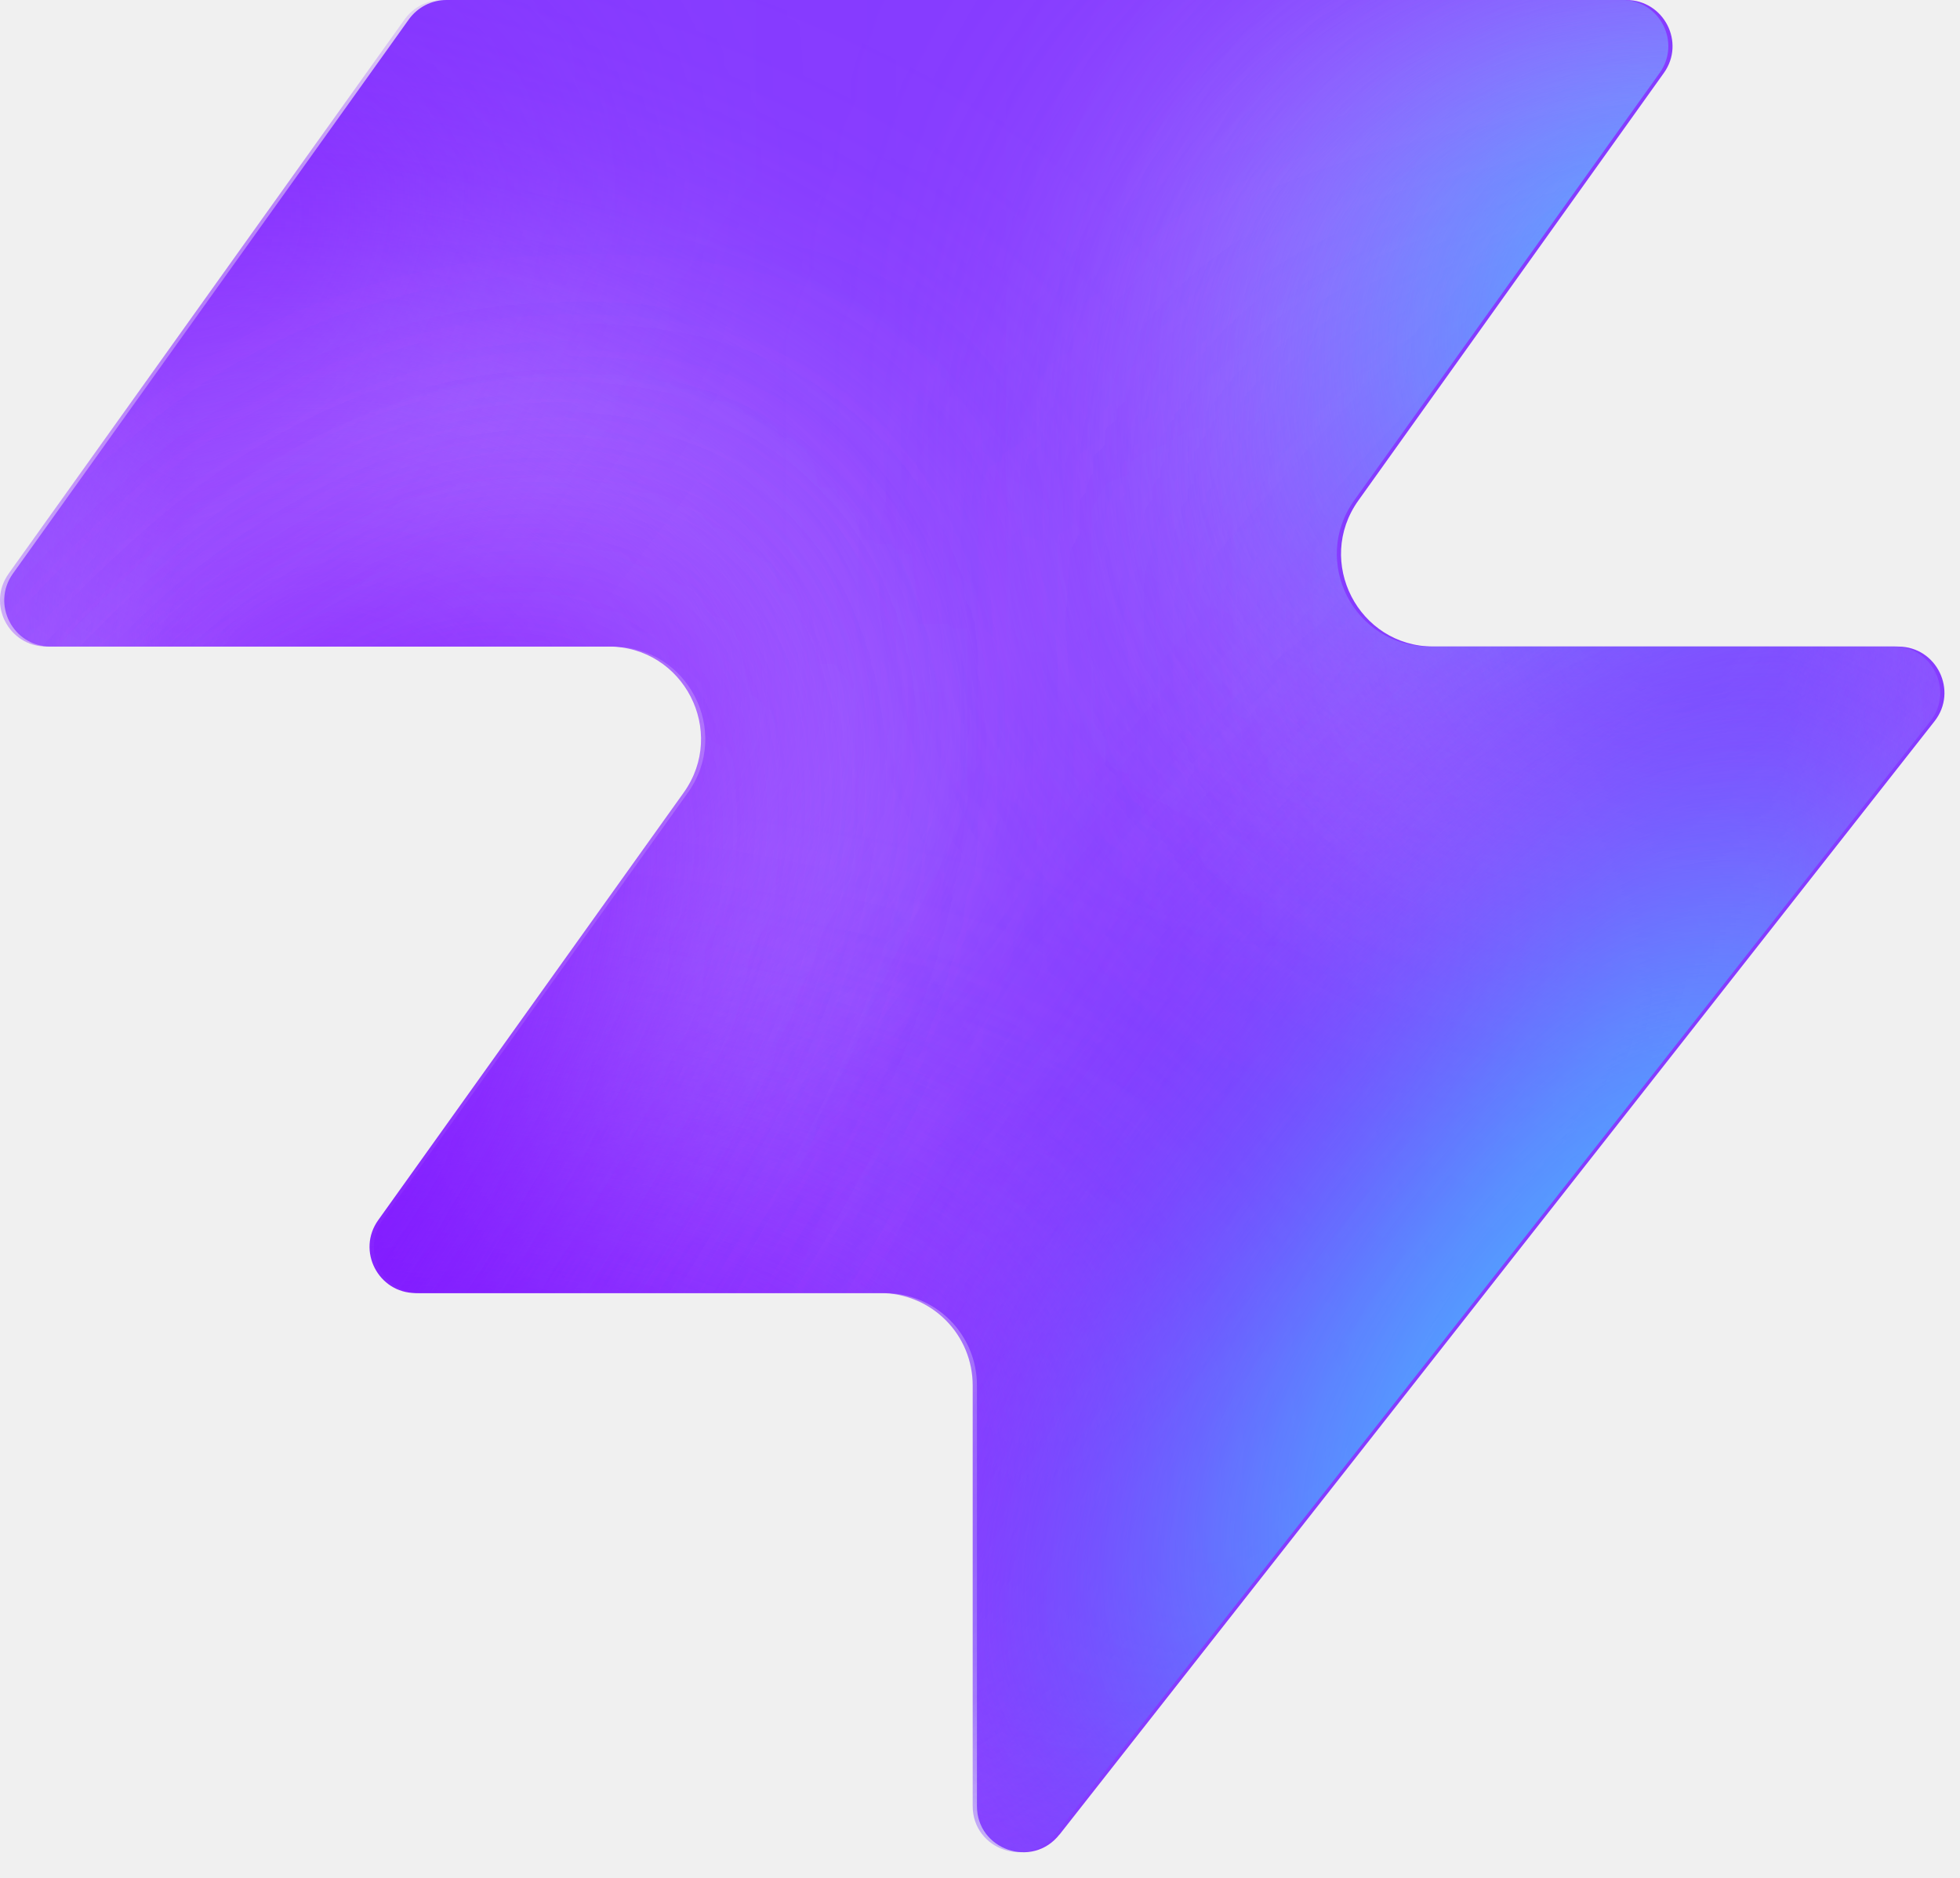
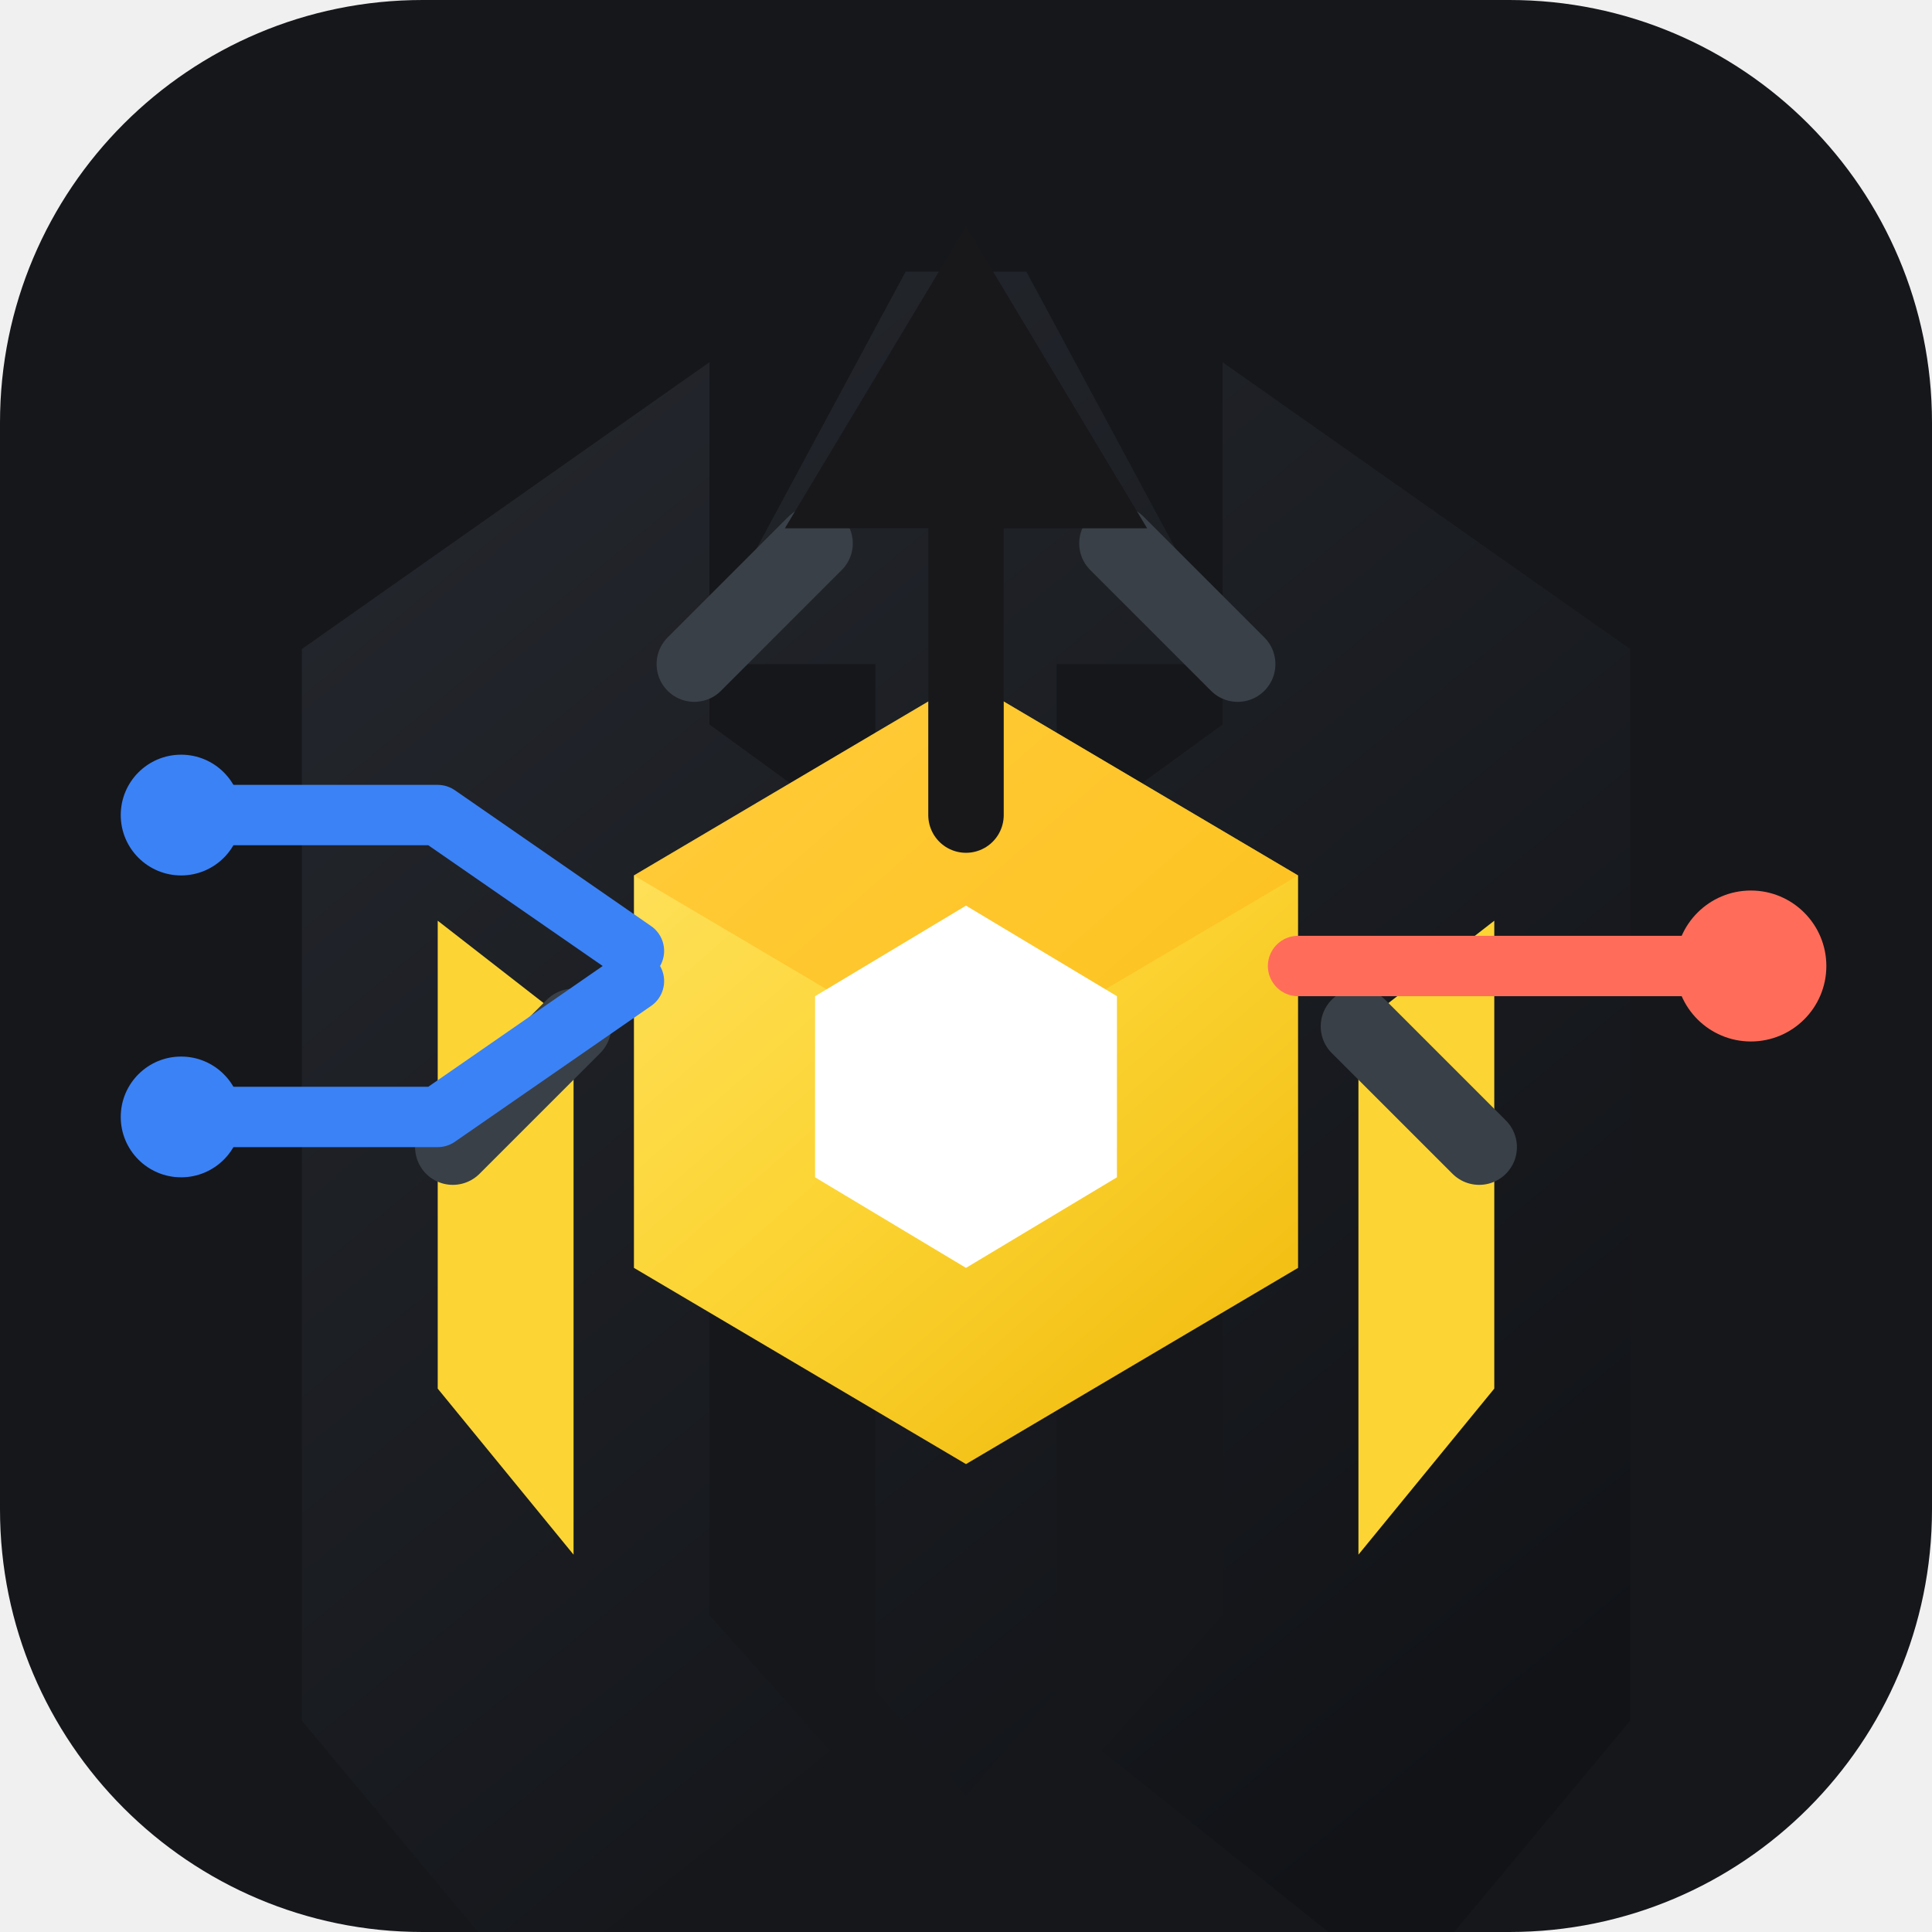
- <svg xmlns="http://www.w3.org/2000/svg" width="48" height="46" fill="none" viewBox="0 0 48 46">
-   <path fill="#863bff" d="M25.946 44.938c-.664.845-2.021.375-2.021-.698V33.937a2.26 2.26 0 0 0-2.262-2.262H10.287c-.92 0-1.456-1.04-.92-1.788l7.48-10.471c1.07-1.497 0-3.578-1.842-3.578H1.237c-.92 0-1.456-1.04-.92-1.788L10.013.474c.214-.297.556-.474.92-.474h28.894c.92 0 1.456 1.04.92 1.788l-7.48 10.471c-1.07 1.498 0 3.579 1.842 3.579h11.377c.943 0 1.473 1.088.89 1.83L25.947 44.94z" style="fill:#863bff;fill:color(display-p3 .525 .23 1);fill-opacity:1" />
-   <mask id="a" width="48" height="46" x="0" y="0" maskUnits="userSpaceOnUse" style="mask-type:alpha">
-     <path fill="#000" d="M25.842 44.938c-.664.844-2.021.375-2.021-.698V33.937a2.26 2.26 0 0 0-2.262-2.262H10.183c-.92 0-1.456-1.04-.92-1.788l7.48-10.471c1.07-1.498 0-3.579-1.842-3.579H1.133c-.92 0-1.456-1.04-.92-1.787L9.91.473c.214-.297.556-.474.92-.474h28.894c.92 0 1.456 1.04.92 1.788l-7.48 10.471c-1.07 1.498 0 3.578 1.842 3.578h11.377c.943 0 1.473 1.088.89 1.832L25.843 44.94z" style="fill:#000;fill-opacity:1" />
-   </mask>
-   <g mask="url(#a)">
-     <g filter="url(#b)">
-       <ellipse cx="5.508" cy="14.704" fill="#ede6ff" rx="5.508" ry="14.704" style="fill:#ede6ff;fill:color(display-p3 .927 .903 1);fill-opacity:1" transform="matrix(.00324 1 1 -.00324 -4.47 31.516)" />
-     </g>
-     <g filter="url(#c)">
-       <ellipse cx="10.399" cy="29.851" fill="#ede6ff" rx="10.399" ry="29.851" style="fill:#ede6ff;fill:color(display-p3 .927 .903 1);fill-opacity:1" transform="matrix(.00324 1 1 -.00324 -39.328 7.883)" />
-     </g>
-     <g filter="url(#d)">
-       <ellipse cx="5.508" cy="30.487" fill="#7e14ff" rx="5.508" ry="30.487" style="fill:#7e14ff;fill:color(display-p3 .492 .077 1);fill-opacity:1" transform="rotate(89.814 -25.913 -14.639)scale(1 -1)" />
-     </g>
-     <g filter="url(#e)">
-       <ellipse cx="5.508" cy="30.599" fill="#7e14ff" rx="5.508" ry="30.599" style="fill:#7e14ff;fill:color(display-p3 .492 .077 1);fill-opacity:1" transform="rotate(89.814 -32.644 -3.334)scale(1 -1)" />
-     </g>
-     <g filter="url(#f)">
-       <ellipse cx="5.508" cy="30.599" fill="#7e14ff" rx="5.508" ry="30.599" style="fill:#7e14ff;fill:color(display-p3 .492 .077 1);fill-opacity:1" transform="matrix(.00324 1 1 -.00324 -34.34 30.47)" />
-     </g>
-     <g filter="url(#g)">
-       <ellipse cx="14.072" cy="22.078" fill="#ede6ff" rx="14.072" ry="22.078" style="fill:#ede6ff;fill:color(display-p3 .927 .903 1);fill-opacity:1" transform="rotate(93.35 24.506 48.493)scale(-1 1)" />
-     </g>
-     <g filter="url(#h)">
-       <ellipse cx="3.47" cy="21.501" fill="#7e14ff" rx="3.47" ry="21.501" style="fill:#7e14ff;fill:color(display-p3 .492 .077 1);fill-opacity:1" transform="rotate(89.009 28.708 47.59)scale(-1 1)" />
-     </g>
-     <g filter="url(#i)">
-       <ellipse cx="3.47" cy="21.501" fill="#7e14ff" rx="3.47" ry="21.501" style="fill:#7e14ff;fill:color(display-p3 .492 .077 1);fill-opacity:1" transform="rotate(89.009 28.708 47.59)scale(-1 1)" />
-     </g>
-     <g filter="url(#j)">
-       <ellipse cx=".387" cy="8.972" fill="#7e14ff" rx="4.407" ry="29.108" style="fill:#7e14ff;fill:color(display-p3 .492 .077 1);fill-opacity:1" transform="rotate(39.51 .387 8.972)" />
-     </g>
-     <g filter="url(#k)">
-       <ellipse cx="47.523" cy="-6.092" fill="#7e14ff" rx="4.407" ry="29.108" style="fill:#7e14ff;fill:color(display-p3 .492 .077 1);fill-opacity:1" transform="rotate(37.892 47.523 -6.092)" />
-     </g>
-     <g filter="url(#l)">
-       <ellipse cx="41.412" cy="6.333" fill="#47bfff" rx="5.971" ry="9.665" style="fill:#47bfff;fill:color(display-p3 .28 .748 1);fill-opacity:1" transform="rotate(37.892 41.412 6.333)" />
-     </g>
-     <g filter="url(#m)">
-       <ellipse cx="-1.879" cy="38.332" fill="#7e14ff" rx="4.407" ry="29.108" style="fill:#7e14ff;fill:color(display-p3 .492 .077 1);fill-opacity:1" transform="rotate(37.892 -1.88 38.332)" />
-     </g>
-     <g filter="url(#n)">
-       <ellipse cx="-1.879" cy="38.332" fill="#7e14ff" rx="4.407" ry="29.108" style="fill:#7e14ff;fill:color(display-p3 .492 .077 1);fill-opacity:1" transform="rotate(37.892 -1.88 38.332)" />
-     </g>
-     <g filter="url(#o)">
-       <ellipse cx="35.651" cy="29.907" fill="#7e14ff" rx="4.407" ry="29.108" style="fill:#7e14ff;fill:color(display-p3 .492 .077 1);fill-opacity:1" transform="rotate(37.892 35.651 29.907)" />
-     </g>
-     <g filter="url(#p)">
-       <ellipse cx="38.418" cy="32.4" fill="#47bfff" rx="5.971" ry="15.297" style="fill:#47bfff;fill:color(display-p3 .28 .748 1);fill-opacity:1" transform="rotate(37.892 38.418 32.4)" />
-     </g>
-   </g>
+ <svg xmlns="http://www.w3.org/2000/svg" width="128" height="128" fill="none" viewBox="0 0 128 128" role="img" aria-labelledby="title desc">
  <defs>
-     <filter id="b" width="60.045" height="41.654" x="-19.77" y="16.149" color-interpolation-filters="sRGB" filterUnits="userSpaceOnUse">
-       <feFlood flood-opacity="0" result="BackgroundImageFix" />
-       <feBlend in="SourceGraphic" in2="BackgroundImageFix" result="shape" />
-       <feGaussianBlur result="effect1_foregroundBlur_2002_17158" stdDeviation="7.659" />
-     </filter>
-     <filter id="c" width="90.34" height="51.437" x="-54.613" y="-7.533" color-interpolation-filters="sRGB" filterUnits="userSpaceOnUse">
-       <feFlood flood-opacity="0" result="BackgroundImageFix" />
-       <feBlend in="SourceGraphic" in2="BackgroundImageFix" result="shape" />
-       <feGaussianBlur result="effect1_foregroundBlur_2002_17158" stdDeviation="7.659" />
-     </filter>
-     <filter id="d" width="79.355" height="29.4" x="-49.64" y="2.03" color-interpolation-filters="sRGB" filterUnits="userSpaceOnUse">
-       <feFlood flood-opacity="0" result="BackgroundImageFix" />
-       <feBlend in="SourceGraphic" in2="BackgroundImageFix" result="shape" />
-       <feGaussianBlur result="effect1_foregroundBlur_2002_17158" stdDeviation="4.596" />
-     </filter>
-     <filter id="e" width="79.579" height="29.4" x="-45.045" y="20.029" color-interpolation-filters="sRGB" filterUnits="userSpaceOnUse">
-       <feFlood flood-opacity="0" result="BackgroundImageFix" />
-       <feBlend in="SourceGraphic" in2="BackgroundImageFix" result="shape" />
-       <feGaussianBlur result="effect1_foregroundBlur_2002_17158" stdDeviation="4.596" />
-     </filter>
-     <filter id="f" width="79.579" height="29.4" x="-43.513" y="21.178" color-interpolation-filters="sRGB" filterUnits="userSpaceOnUse">
-       <feFlood flood-opacity="0" result="BackgroundImageFix" />
-       <feBlend in="SourceGraphic" in2="BackgroundImageFix" result="shape" />
-       <feGaussianBlur result="effect1_foregroundBlur_2002_17158" stdDeviation="4.596" />
-     </filter>
-     <filter id="g" width="74.749" height="58.852" x="15.756" y="-17.901" color-interpolation-filters="sRGB" filterUnits="userSpaceOnUse">
-       <feFlood flood-opacity="0" result="BackgroundImageFix" />
-       <feBlend in="SourceGraphic" in2="BackgroundImageFix" result="shape" />
-       <feGaussianBlur result="effect1_foregroundBlur_2002_17158" stdDeviation="7.659" />
-     </filter>
-     <filter id="h" width="61.377" height="25.362" x="23.548" y="2.284" color-interpolation-filters="sRGB" filterUnits="userSpaceOnUse">
-       <feFlood flood-opacity="0" result="BackgroundImageFix" />
-       <feBlend in="SourceGraphic" in2="BackgroundImageFix" result="shape" />
-       <feGaussianBlur result="effect1_foregroundBlur_2002_17158" stdDeviation="4.596" />
-     </filter>
-     <filter id="i" width="61.377" height="25.362" x="23.548" y="2.284" color-interpolation-filters="sRGB" filterUnits="userSpaceOnUse">
-       <feFlood flood-opacity="0" result="BackgroundImageFix" />
-       <feBlend in="SourceGraphic" in2="BackgroundImageFix" result="shape" />
-       <feGaussianBlur result="effect1_foregroundBlur_2002_17158" stdDeviation="4.596" />
-     </filter>
-     <filter id="j" width="56.045" height="63.649" x="-27.636" y="-22.853" color-interpolation-filters="sRGB" filterUnits="userSpaceOnUse">
-       <feFlood flood-opacity="0" result="BackgroundImageFix" />
-       <feBlend in="SourceGraphic" in2="BackgroundImageFix" result="shape" />
-       <feGaussianBlur result="effect1_foregroundBlur_2002_17158" stdDeviation="4.596" />
-     </filter>
-     <filter id="k" width="54.814" height="64.646" x="20.116" y="-38.415" color-interpolation-filters="sRGB" filterUnits="userSpaceOnUse">
-       <feFlood flood-opacity="0" result="BackgroundImageFix" />
-       <feBlend in="SourceGraphic" in2="BackgroundImageFix" result="shape" />
-       <feGaussianBlur result="effect1_foregroundBlur_2002_17158" stdDeviation="4.596" />
-     </filter>
-     <filter id="l" width="33.541" height="35.313" x="24.641" y="-11.323" color-interpolation-filters="sRGB" filterUnits="userSpaceOnUse">
-       <feFlood flood-opacity="0" result="BackgroundImageFix" />
-       <feBlend in="SourceGraphic" in2="BackgroundImageFix" result="shape" />
-       <feGaussianBlur result="effect1_foregroundBlur_2002_17158" stdDeviation="4.596" />
-     </filter>
-     <filter id="m" width="54.814" height="64.646" x="-29.286" y="6.009" color-interpolation-filters="sRGB" filterUnits="userSpaceOnUse">
-       <feFlood flood-opacity="0" result="BackgroundImageFix" />
-       <feBlend in="SourceGraphic" in2="BackgroundImageFix" result="shape" />
-       <feGaussianBlur result="effect1_foregroundBlur_2002_17158" stdDeviation="4.596" />
-     </filter>
-     <filter id="n" width="54.814" height="64.646" x="-29.286" y="6.009" color-interpolation-filters="sRGB" filterUnits="userSpaceOnUse">
-       <feFlood flood-opacity="0" result="BackgroundImageFix" />
-       <feBlend in="SourceGraphic" in2="BackgroundImageFix" result="shape" />
-       <feGaussianBlur result="effect1_foregroundBlur_2002_17158" stdDeviation="4.596" />
-     </filter>
-     <filter id="o" width="54.814" height="64.646" x="8.244" y="-2.416" color-interpolation-filters="sRGB" filterUnits="userSpaceOnUse">
-       <feFlood flood-opacity="0" result="BackgroundImageFix" />
-       <feBlend in="SourceGraphic" in2="BackgroundImageFix" result="shape" />
-       <feGaussianBlur result="effect1_foregroundBlur_2002_17158" stdDeviation="4.596" />
-     </filter>
-     <filter id="p" width="39.409" height="43.623" x="18.713" y="10.588" color-interpolation-filters="sRGB" filterUnits="userSpaceOnUse">
-       <feFlood flood-opacity="0" result="BackgroundImageFix" />
-       <feBlend in="SourceGraphic" in2="BackgroundImageFix" result="shape" />
-       <feGaussianBlur result="effect1_foregroundBlur_2002_17158" stdDeviation="4.596" />
-     </filter>
+     <linearGradient id="gold" x1="41" x2="88" y1="38" y2="92" gradientUnits="userSpaceOnUse">
+       <stop stop-color="#FFE66D" />
+       <stop offset=".55" stop-color="#FCD535" />
+       <stop offset="1" stop-color="#F0B90B" />
+     </linearGradient>
+     <linearGradient id="ink" x1="27" x2="103" y1="21" y2="113" gradientUnits="userSpaceOnUse">
+       <stop stop-color="#24272D" />
+       <stop offset="1" stop-color="#111317" />
+     </linearGradient>
  </defs>
+   <rect width="128" height="128" fill="#16171B" rx="28" />
+   <path fill="url(#ink)" d="M60 18h8l14 26H70v68l-6 7-6-7V44H46z" />
+   <path fill="url(#ink)" d="m20 43 27-19v24l22 16-22 16v27l8 9-20 16-15-18z" />
+   <path fill="url(#ink)" d="m108 43-27-19v24L59 64l22 16v27l-8 9 20 16 15-18z" />
+   <path fill="#FCD535" d="m29 61 9 7v35l-9-11z" />
+   <path fill="#FCD535" d="m99 61-9 7v35l9-11z" />
+   <path stroke="#394047" stroke-linecap="round" stroke-width="5" d="m30 76 8-8M90 68l8 8M46 44l8-8M74 36l8 8" />
+   <path stroke="#394047" stroke-linecap="round" stroke-width="5" d="m56 78 8 8 8-8" />
+   <path fill="url(#gold)" d="m64 45 22 13v26l-22 13-22-13V58z" />
+   <path fill="#FFB81C" d="m64 45 22 13-22 13-22-13z" opacity=".55" />
+   <path fill="#fff" d="m64 60 10 6v12l-10 6-10-6V66z" />
+   <path stroke="#18181B" stroke-linecap="round" stroke-linejoin="round" stroke-width="5" d="M64 24v30" />
+   <path fill="#18181B" d="m64 15 12 20H52z" />
+   <path stroke="#3B82F6" stroke-linecap="round" stroke-linejoin="round" stroke-width="4" d="M12 54h17l13 9M12 74h17l13-9" />
+   <circle cx="12" cy="54" r="4" fill="#3B82F6" />
+   <circle cx="12" cy="74" r="4" fill="#3B82F6" />
+   <path stroke="#FF6D5A" stroke-linecap="round" stroke-linejoin="round" stroke-width="4" d="M86 64h30" />
+   <circle cx="116" cy="64" r="5" fill="#FF6D5A" />
</svg>
